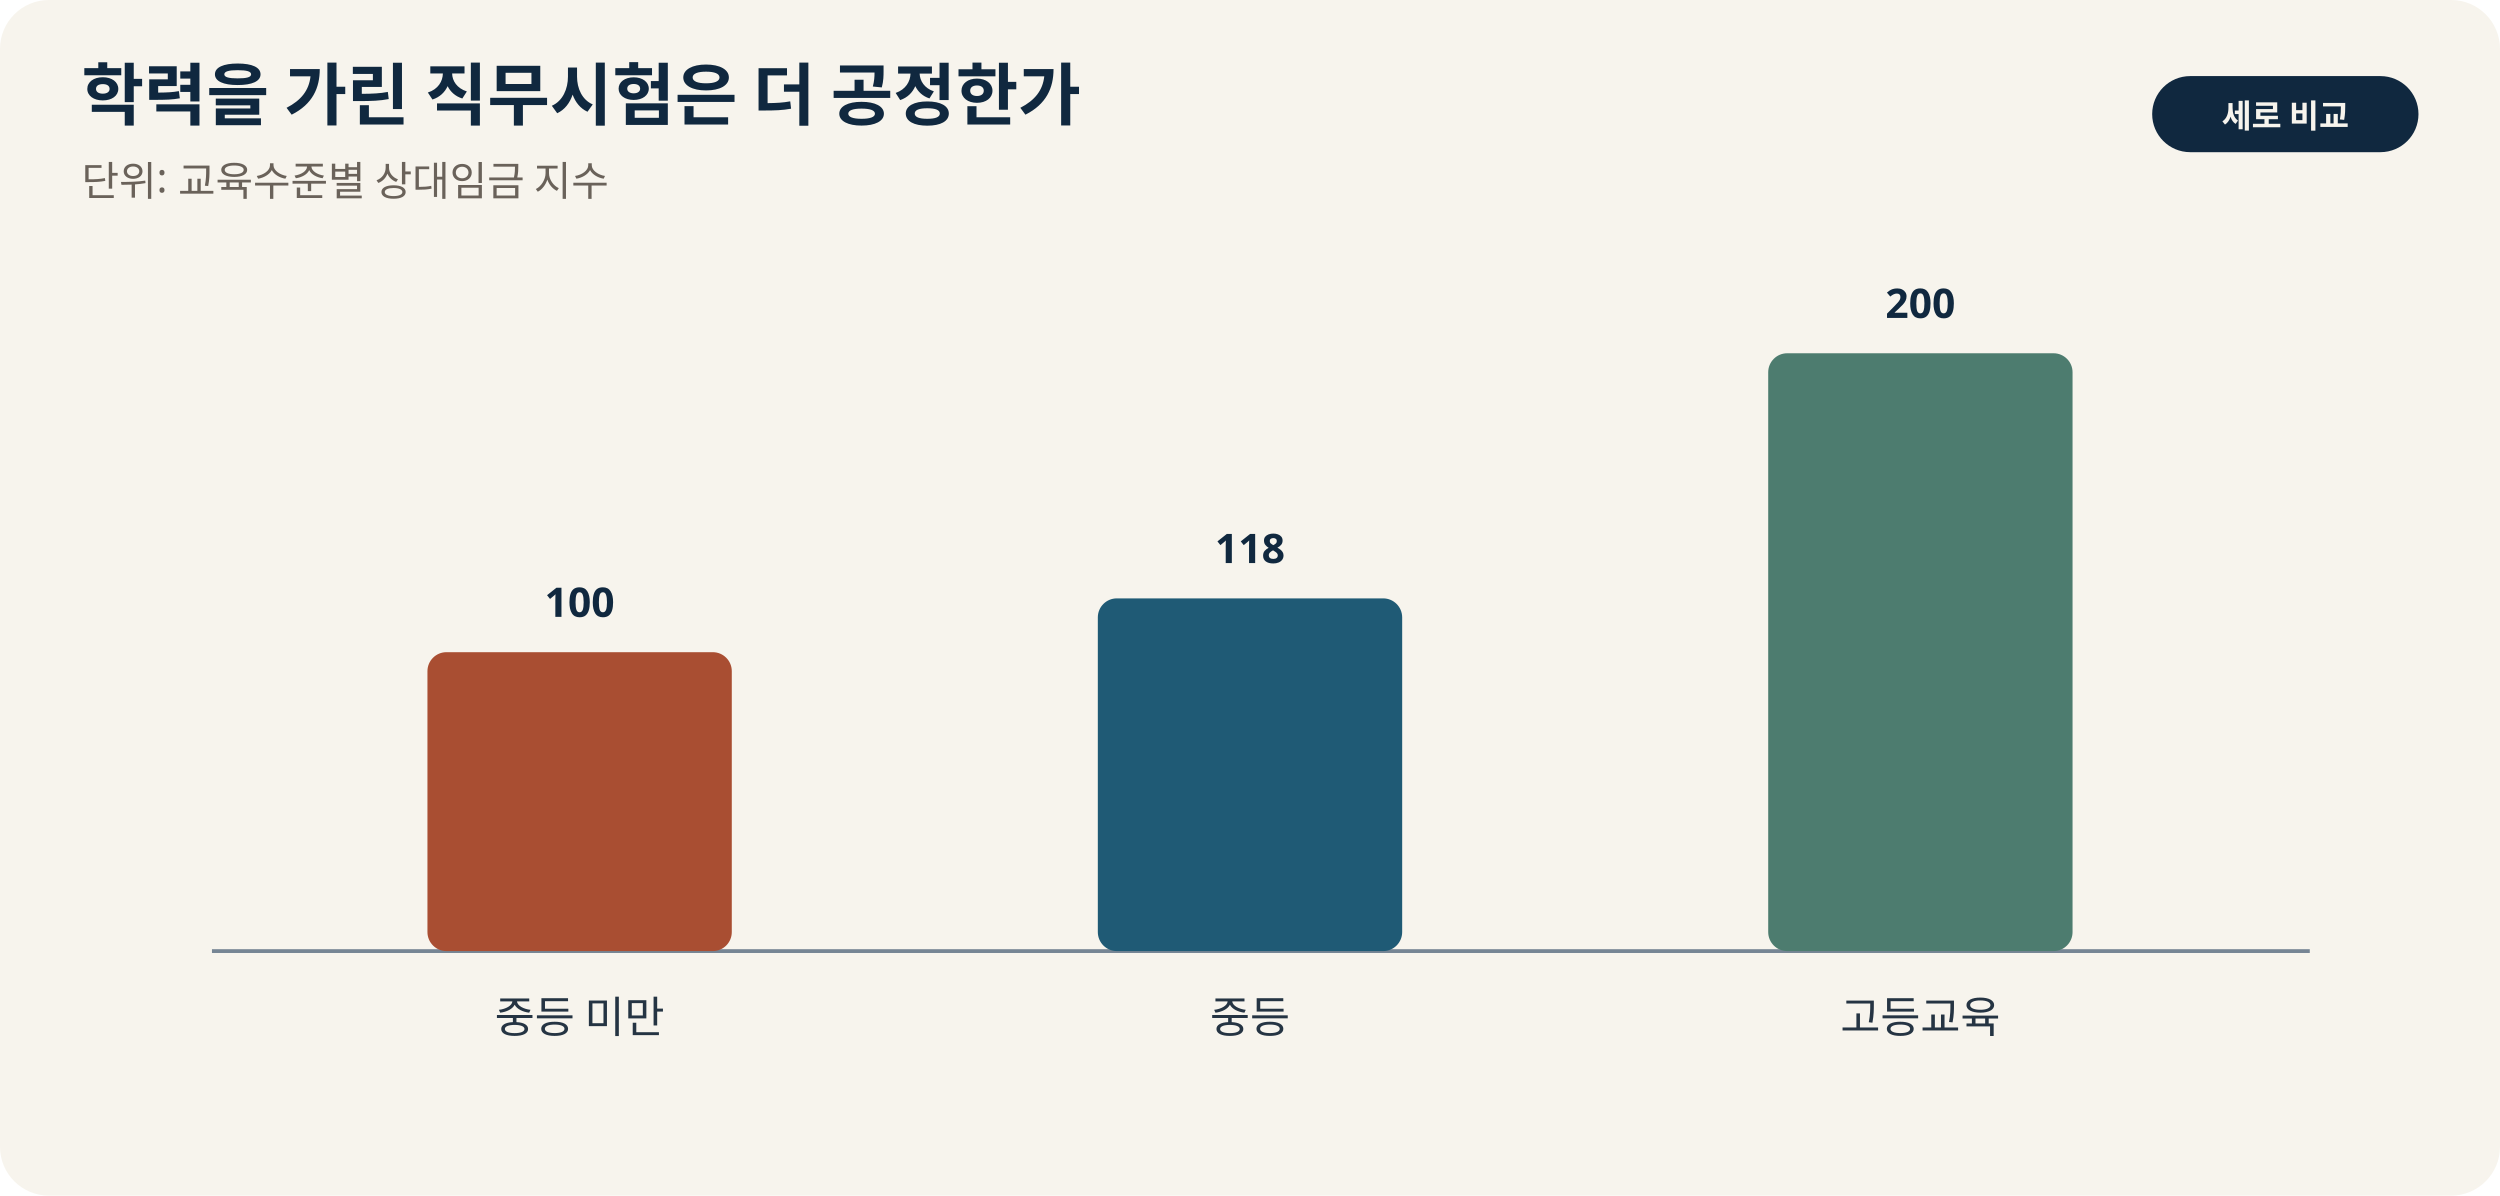
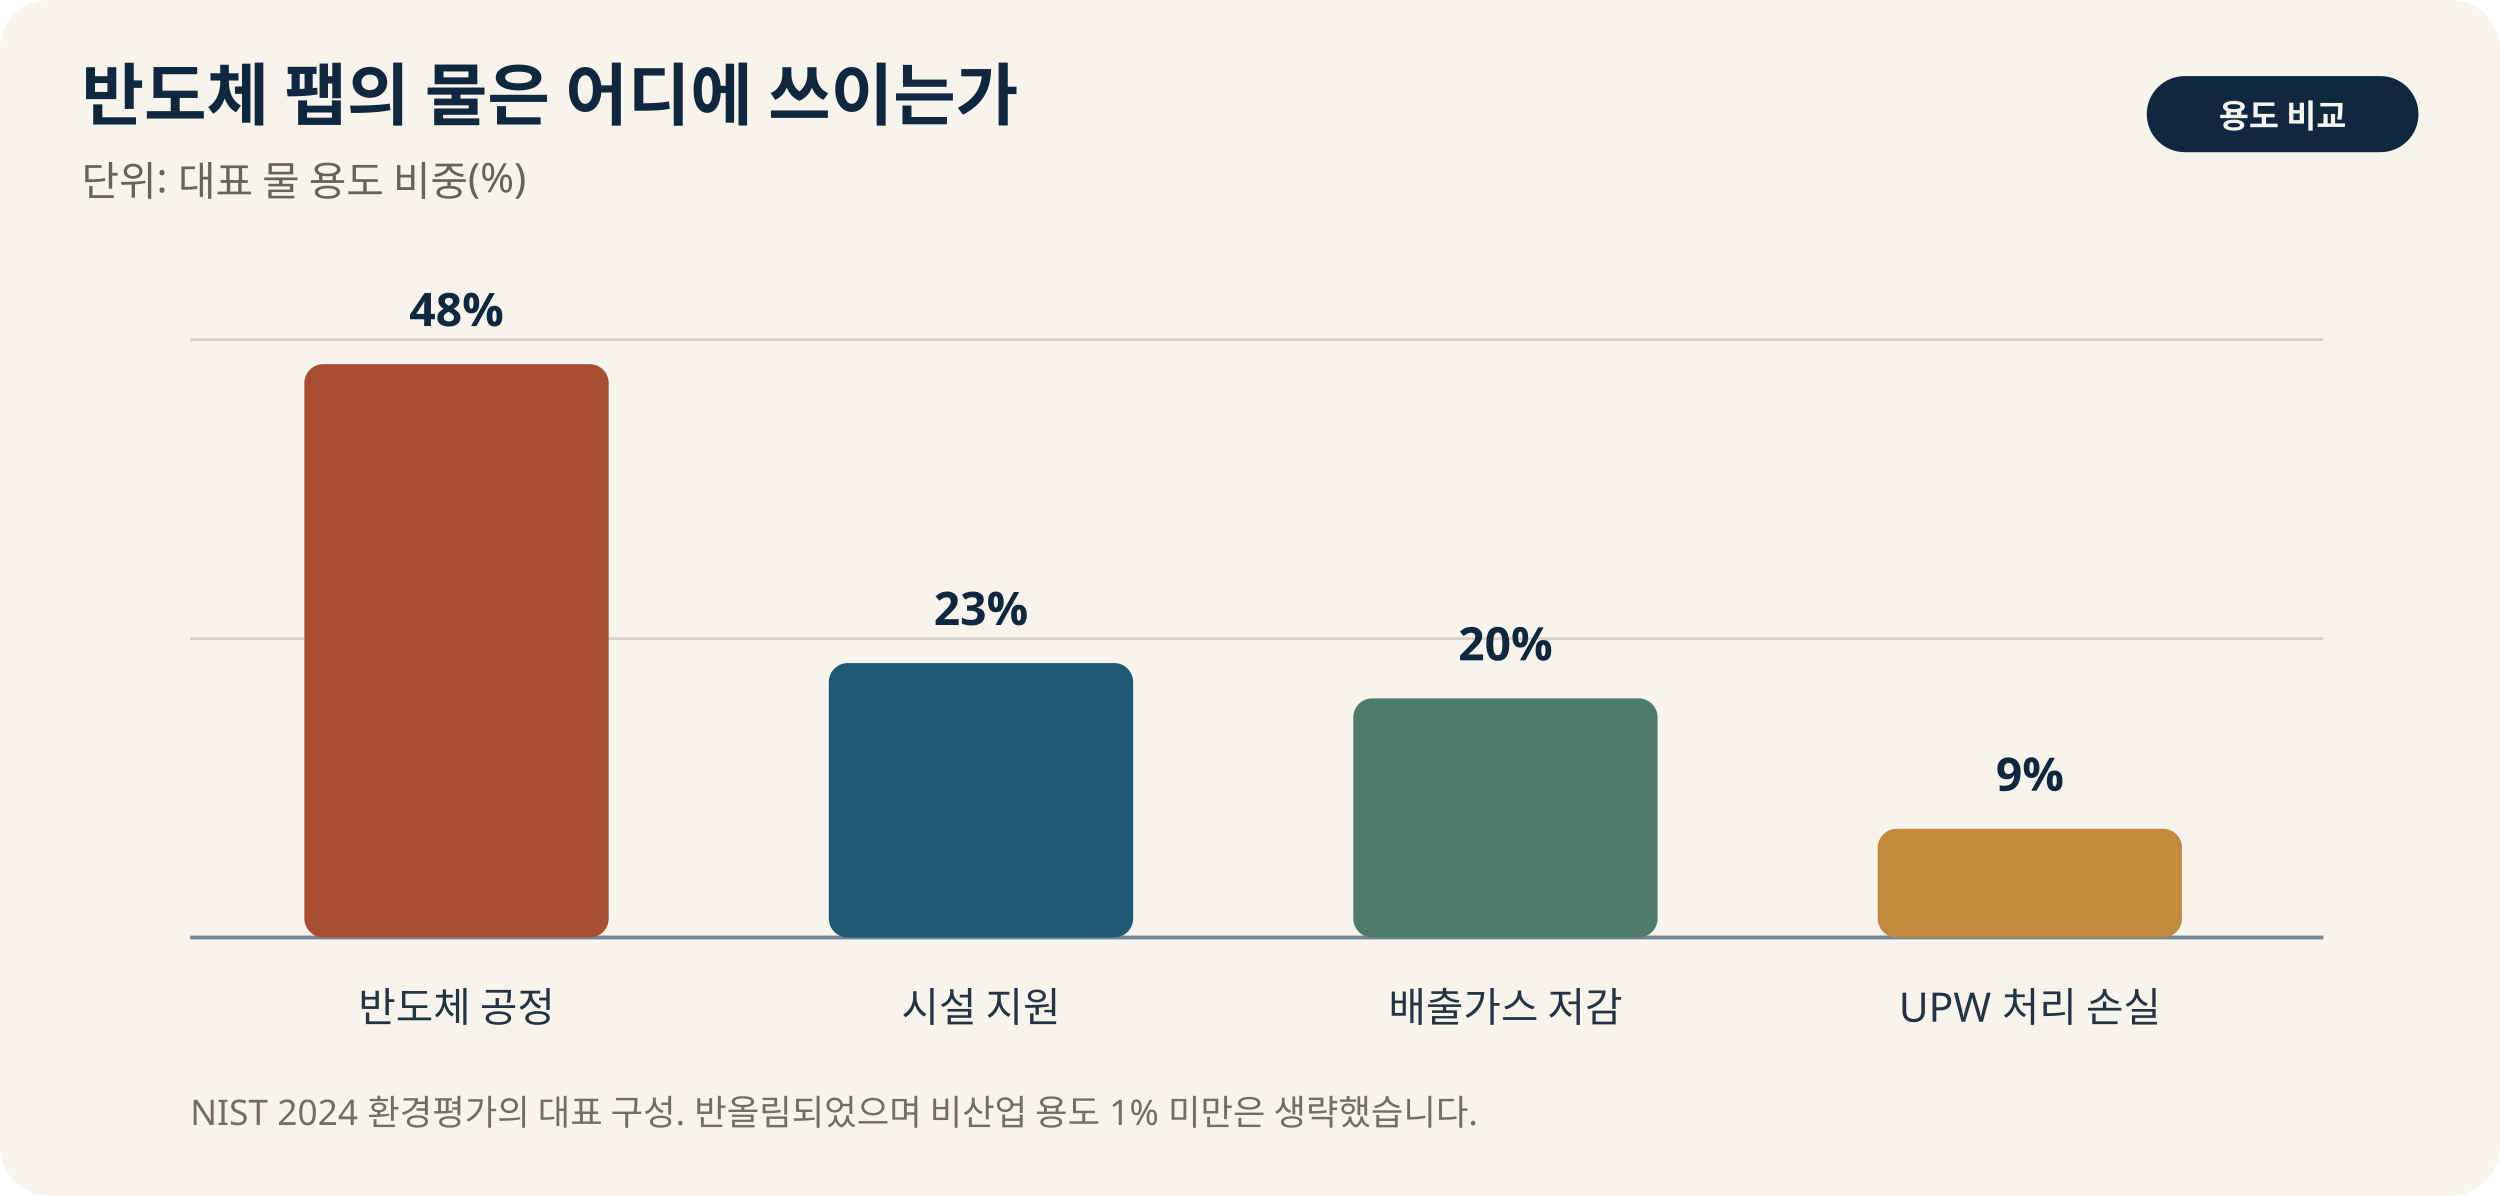
<svg xmlns="http://www.w3.org/2000/svg" viewBox="0 0 920 440" role="img" aria-labelledby="title desc">
  <style>
-   .bg{fill:#F7F4ED} .title{font:700 25px "Noto Sans KR",sans-serif;fill:#10283F}
-   .unit{font:15px "Noto Sans KR",sans-serif;fill:#6A625A} .label{font:16px "Noto Sans KR",sans-serif;fill:#253443}
-   .value{font:700 15px "Noto Sans KR",sans-serif;fill:#10283F} .grid{stroke:#D9D1C5;stroke-width:1}
-   .axis{stroke:#768594;stroke-width:1.4} .note{font:13px "Noto Sans KR",sans-serif;fill:#756C63}
- </style>
+     .bg{fill:#F7F4ED}.title{font:700 25px "Noto Sans KR",sans-serif;fill:#10283F}
+     .unit{font:15px "Noto Sans KR",sans-serif;fill:#6A625A}.label{font:15px "Noto Sans KR",sans-serif;fill:#253443}
+     .value{font:700 17px "Noto Sans KR",sans-serif;fill:#10283F}.axis{stroke:#768594;stroke-width:1.4}
+     .grid{stroke:#D9D1C5;stroke-width:1}.note{font:13px "Noto Sans KR",sans-serif;fill:#756C63}
+   </style>
  <rect class="bg" width="100%" height="100%" rx="18" />
-   <text x="30" y="44" class="title">학력을 가린 직무시험은 더 공정한가</text>
-   <text x="30" y="72" class="unit">단위: 교육수준별 상대임금 지수</text>
-   <line x1="78" y1="350" x2="850" y2="350" class="axis" />
-   <rect x="157.3" y="240.0" width="112.0" height="110.0" rx="7" fill="#A94E32" />
-   <text x="213.3" y="227.0" text-anchor="middle" class="value">100</text>
-   <text x="213.3" y="380" text-anchor="middle" class="label">중등 미만</text>
-   <rect x="404.0" y="220.2" width="112.0" height="129.8" rx="7" fill="#1F5A75" />
-   <text x="460.0" y="207.2" text-anchor="middle" class="value">118</text>
-   <text x="460.0" y="380" text-anchor="middle" class="label">중등</text>
-   <rect x="650.7" y="130.0" width="112.0" height="220.0" rx="7" fill="#4D7C6F" />
-   <text x="706.7" y="117.0" text-anchor="middle" class="value">200</text>
-   <text x="706.7" y="380" text-anchor="middle" class="label">고등교육</text>
-   <rect x="792" y="28" width="98" height="28" rx="14" fill="#10283F" />
-   <text x="841" y="47" text-anchor="middle" style="font:700 12px 'Noto Sans KR',sans-serif;fill:#F7F4ED">세로 비교</text>
+   <text x="30" y="44" class="title">반도체 팹의 물은 어디에 쓰이는가</text>
+   <text x="30" y="72" class="unit">단위: 대표 물 용도 비중(%)</text>
+   <line x1="70" y1="345" x2="855" y2="345" class="axis" />
+   <line x1="70" y1="235" x2="855" y2="235" class="grid" />
+   <line x1="70" y1="125" x2="855" y2="125" class="grid" />
+   <rect x="112" y="134" width="112" height="211" rx="7" fill="#A94E32" />
+   <text x="168" y="120" text-anchor="middle" class="value">48%</text>
+   <text x="168" y="376" text-anchor="middle" class="label">반도체 공정</text>
+   <rect x="305" y="244" width="112" height="101" rx="7" fill="#1F5A75" />
+   <text x="361" y="230" text-anchor="middle" class="value">23%</text>
+   <text x="361" y="376" text-anchor="middle" class="label">시설 지원</text>
+   <rect x="498" y="257" width="112" height="88" rx="7" fill="#4D7C6F" />
+   <text x="554" y="243" text-anchor="middle" class="value">20%</text>
+   <text x="554" y="376" text-anchor="middle" class="label">배출가스 저감</text>
+   <rect x="691" y="305" width="112" height="40" rx="7" fill="#C18A3D" />
+   <text x="747" y="291" text-anchor="middle" class="value">9%</text>
+   <text x="747" y="376" text-anchor="middle" class="label">UPW 처리 손실</text>
+   <text x="70" y="414" class="note">NIST 2024 환경평가의 대표 구성. 반올림되었으며 비산업 용도 1% 미만은 생략했습니다.</text>
+   <rect x="790" y="28" width="100" height="28" rx="14" fill="#10283F" />
+   <text x="840" y="47" text-anchor="middle" style="font:700 12px 'Noto Sans KR',sans-serif;fill:#F7F4ED">용도 비교</text>
</svg>
